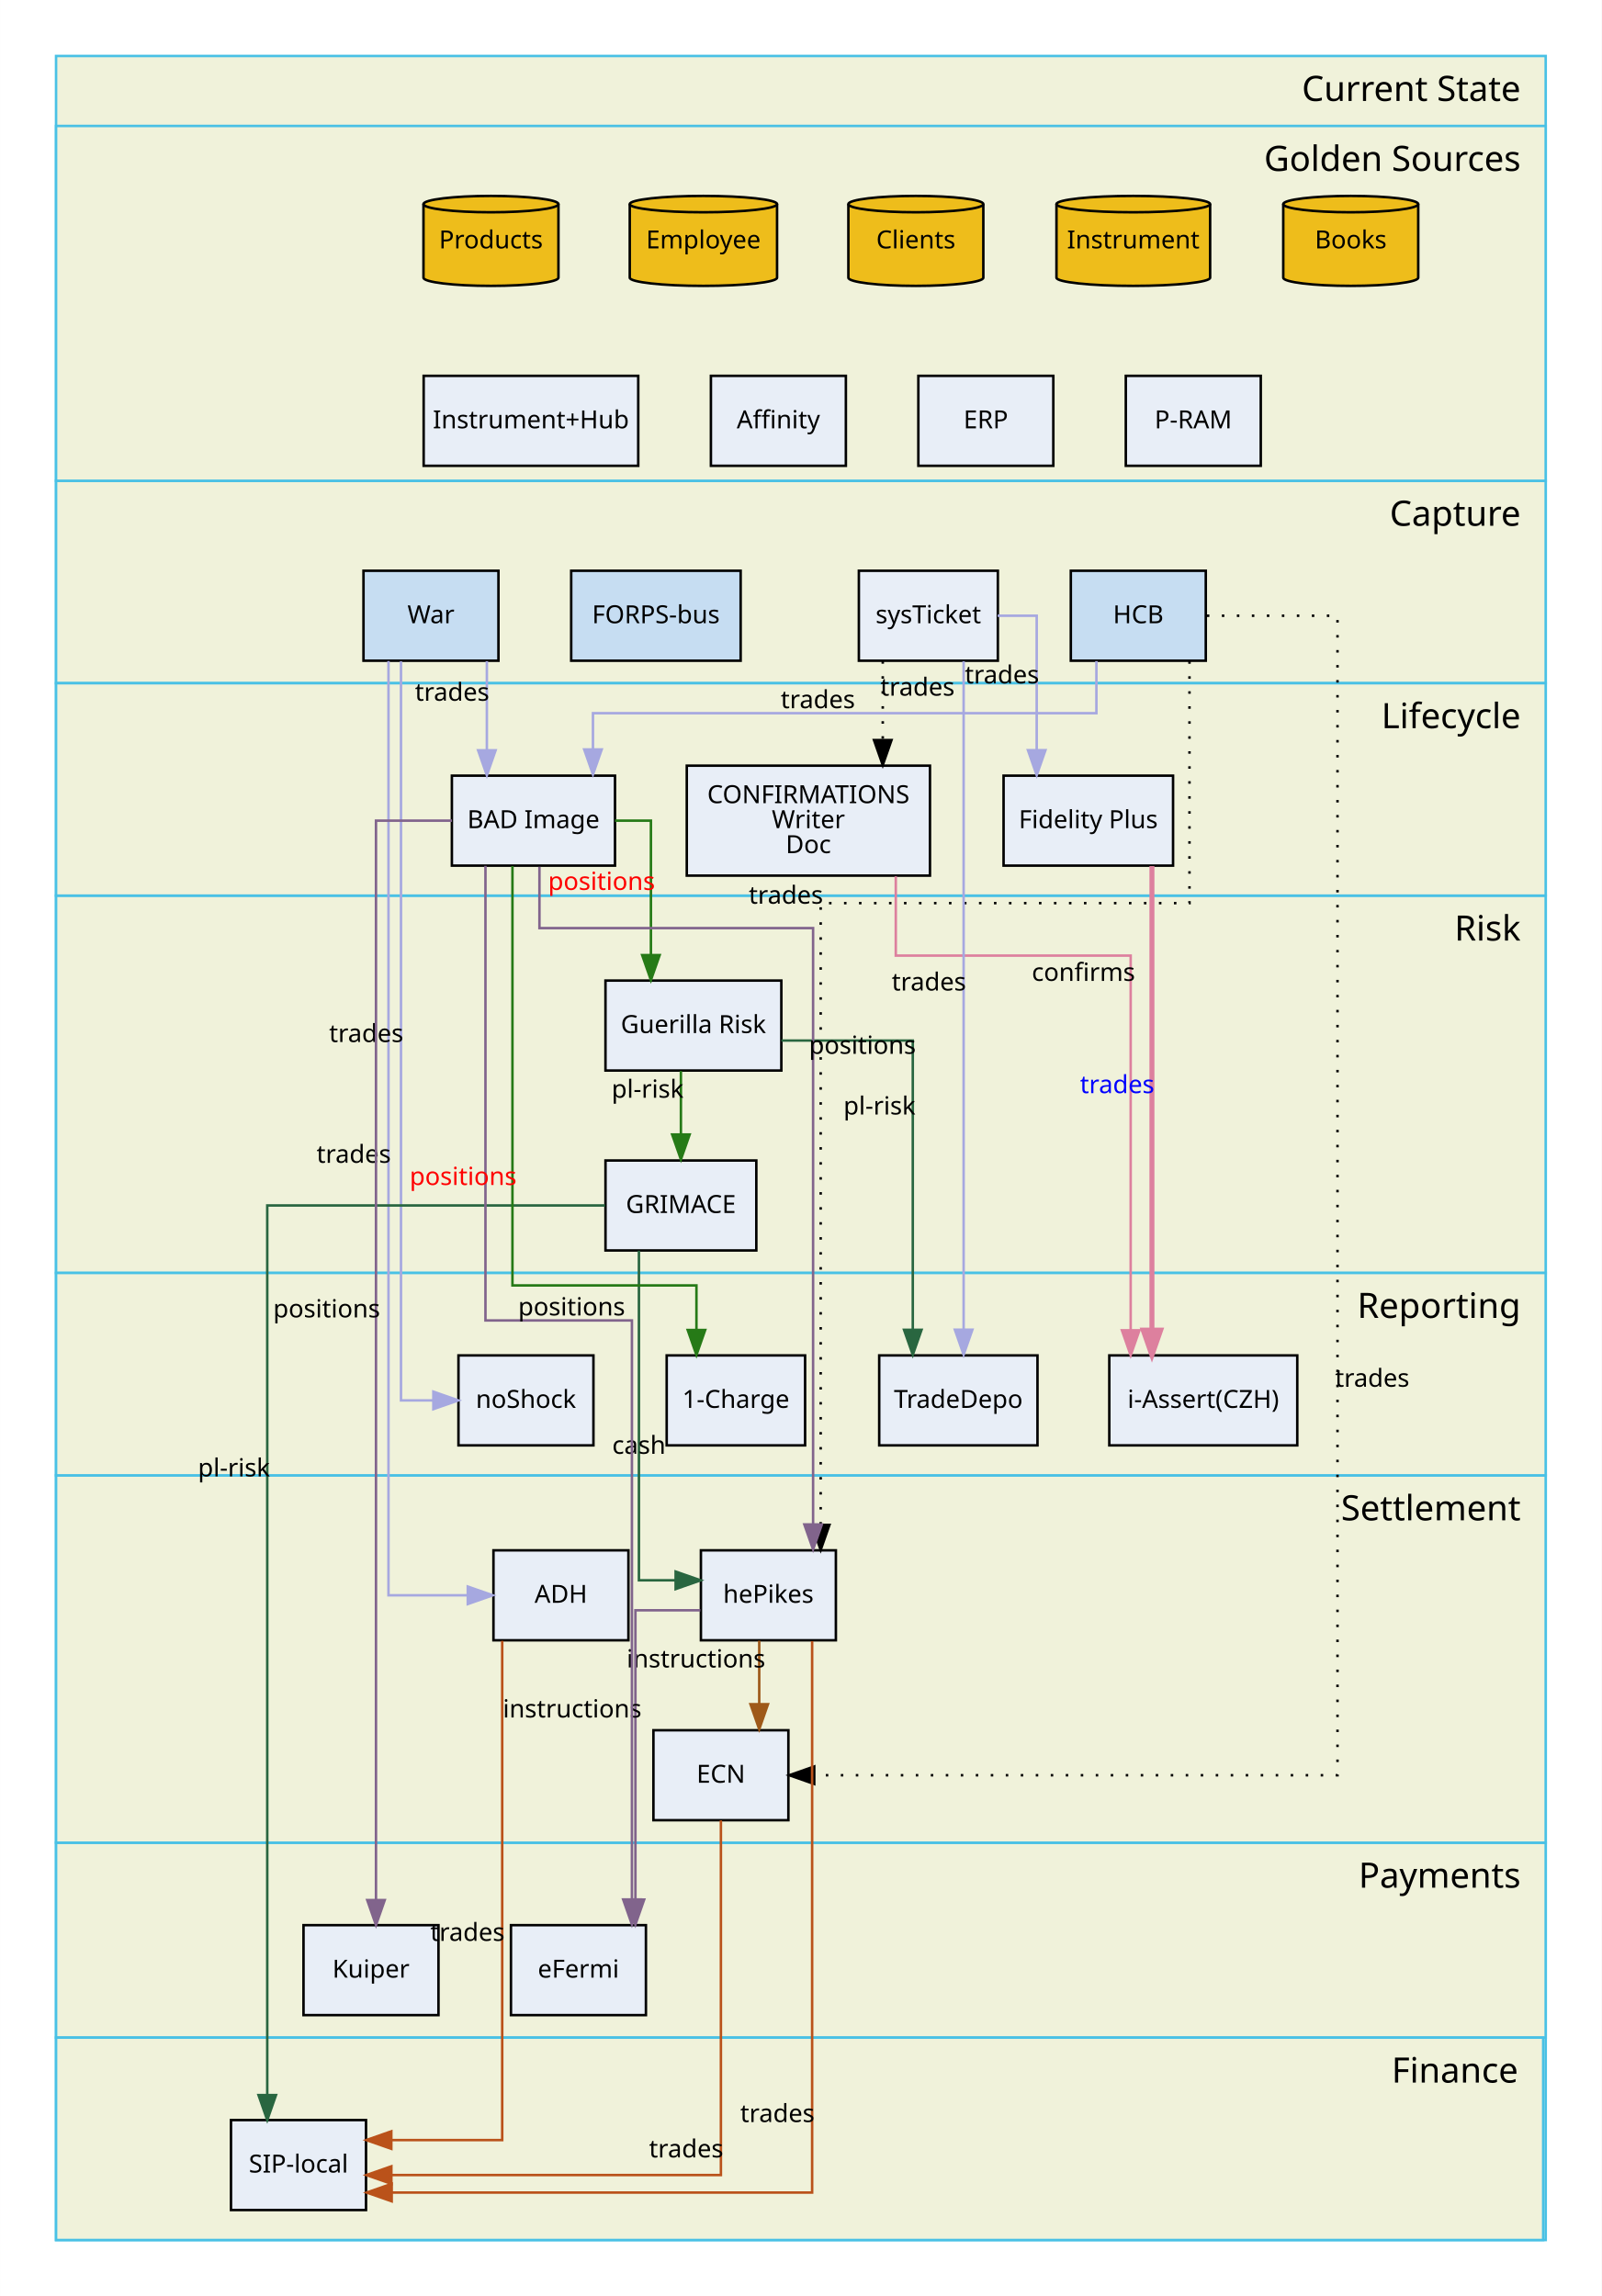
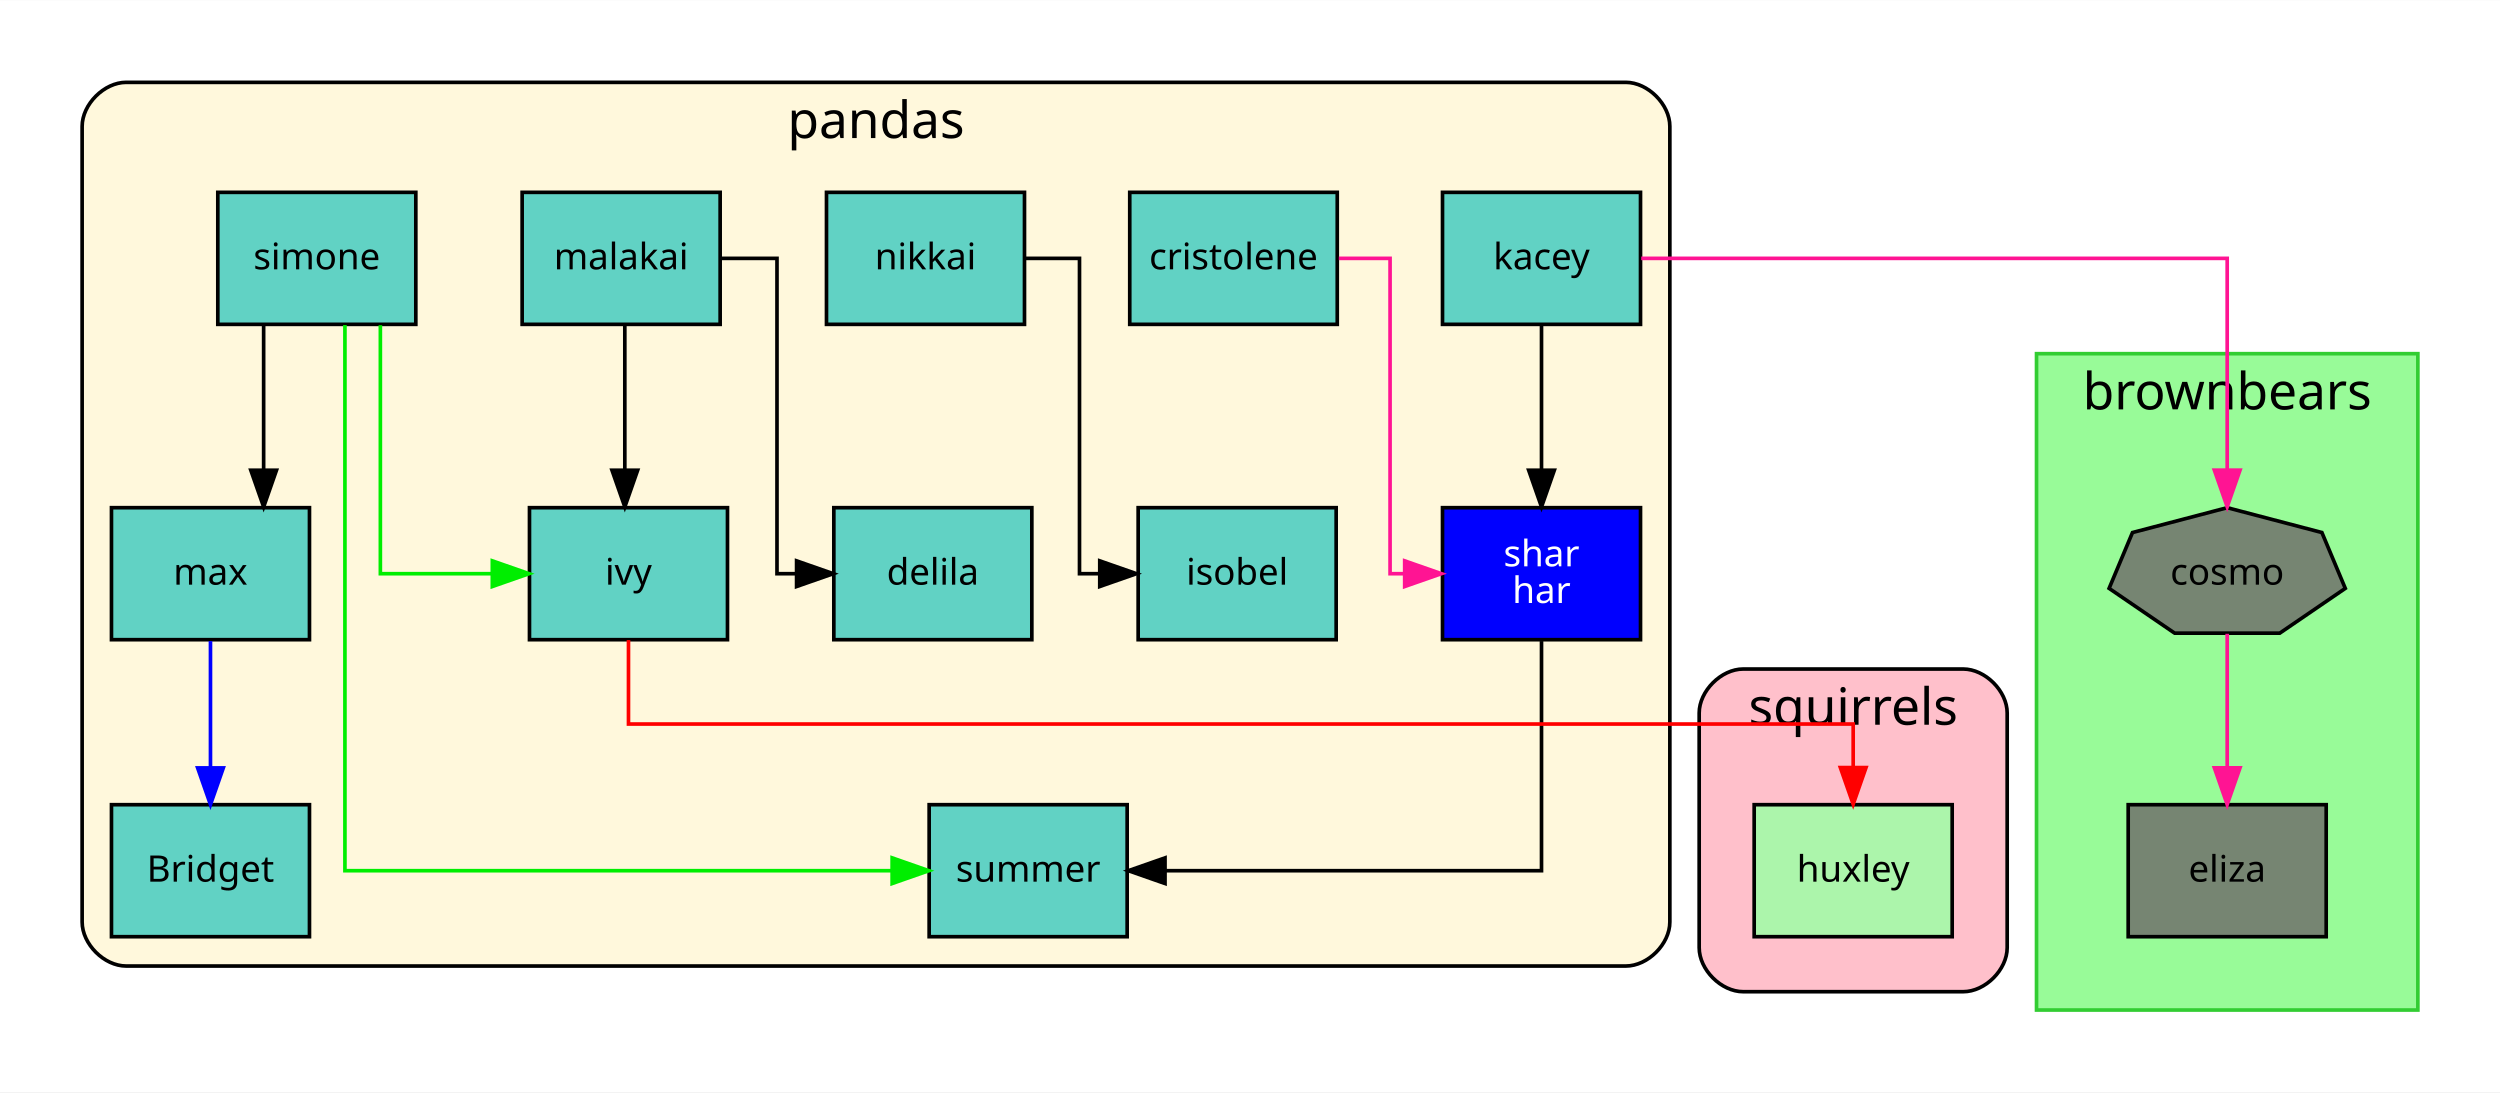
- <svg xmlns="http://www.w3.org/2000/svg" xmlns:xlink="http://www.w3.org/1999/xlink" width="641pt" height="919pt" viewBox="0.00 0.00 640.80 918.80">
-   <g id="graph0" class="graph" transform="scale(1 1) rotate(0) translate(14.4 904.4)">
-     <polygon fill="#ffffff" stroke="transparent" points="-14.4,14.4 -14.4,-904.4 626.4,-904.4 626.4,14.4 -14.4,14.4" />
+ <svg xmlns="http://www.w3.org/2000/svg" xmlns:xlink="http://www.w3.org/1999/xlink" width="682pt" height="298pt" viewBox="0.00 0.00 681.80 297.80">
+   <g id="graph0" class="graph" transform="scale(1 1) rotate(0) translate(14.4 283.4)">
+     <polygon fill="#ffffff" stroke="transparent" points="-14.4,14.4 -14.4,-283.4 667.4,-283.4 667.4,14.4 -14.4,14.4" />
    <g id="clust1" class="cluster">
-       <polygon fill="#f0f2da" stroke="#49c1e5" points="8,-882 8,-8 604,-8 604,-882 8,-882" />
-       <text text-anchor="end" x="594" y="-864" font-family="sans-serif" font-size="14.00" fill="#000000">Current State</text>
+       <polygon fill="#98fb98" stroke="#32cd32" points="541,-8 541,-187 645,-187 645,-8 541,-8" />
+       <text text-anchor="middle" x="593" y="-171.8" font-family="sans-serif" font-size="14.00" fill="#000000">brownbears</text>
    </g>
    <g id="clust2" class="cluster">
-       <polygon fill="#f0f2da" stroke="#49c1e5" points="8,-167 8,-89 604,-89 604,-167 8,-167" />
-       <text text-anchor="end" x="594" y="-149" font-family="sans-serif" font-size="14.00" fill="#000000">Payments</text>
+       <path fill="#ffc0cb" stroke="#000000" d="M461,-13C461,-13 521,-13 521,-13 527,-13 533,-19 533,-25 533,-25 533,-89 533,-89 533,-95 527,-101 521,-101 521,-101 461,-101 461,-101 455,-101 449,-95 449,-89 449,-89 449,-25 449,-25 449,-19 455,-13 461,-13" />
+       <text text-anchor="middle" x="491" y="-85.8" font-family="sans-serif" font-size="14.00" fill="#000000">squirrels</text>
    </g>
    <g id="clust3" class="cluster">
-       <polygon fill="#f0f2da" stroke="#49c1e5" points="8,-546 8,-395 604,-395 604,-546 8,-546" />
-       <text text-anchor="end" x="594" y="-528" font-family="sans-serif" font-size="14.00" fill="#000000">Risk</text>
-     </g>
-     <g id="clust4" class="cluster">
-       <polygon fill="#f0f2da" stroke="#49c1e5" points="8,-712 8,-631 604,-631 604,-712 8,-712" />
-       <text text-anchor="end" x="594" y="-694" font-family="sans-serif" font-size="14.00" fill="#000000">Capture</text>
-     </g>
-     <g id="clust7" class="cluster">
-       <polygon fill="#f0f2da" stroke="#49c1e5" points="8,-854 8,-712 604,-712 604,-854 8,-854" />
-       <text text-anchor="end" x="594" y="-836" font-family="sans-serif" font-size="14.00" fill="#000000">Golden Sources</text>
-     </g>
-     <g id="clust10" class="cluster">
-       <polygon fill="#f0f2da" stroke="#49c1e5" points="8,-631 8,-546 604,-546 604,-631 8,-631" />
-       <text text-anchor="end" x="594" y="-613" font-family="sans-serif" font-size="14.00" fill="#000000">Lifecycle</text>
-     </g>
-     <g id="clust11" class="cluster">
-       <polygon fill="#f0f2da" stroke="#49c1e5" points="8,-314 8,-167 604,-167 604,-314 8,-314" />
-       <text text-anchor="end" x="594" y="-296" font-family="sans-serif" font-size="14.00" fill="#000000">Settlement</text>
-     </g>
-     <g id="clust14" class="cluster">
-       <polygon fill="#f0f2da" stroke="#49c1e5" points="8,-395 8,-314 604,-314 604,-395 8,-395" />
-       <text text-anchor="end" x="594" y="-377" font-family="sans-serif" font-size="14.00" fill="#000000">Reporting</text>
-     </g>
-     <g id="clust15" class="cluster">
-       <polygon fill="#f0f2da" stroke="#49c1e5" points="8,-89 8,-8 603,-8 603,-89 8,-89" />
-       <text text-anchor="end" x="593" y="-71" font-family="sans-serif" font-size="14.00" fill="#000000">Finance</text>
+       <path fill="#fff8dc" stroke="#000000" d="M20,-20C20,-20 429,-20 429,-20 435,-20 441,-26 441,-32 441,-32 441,-249 441,-249 441,-255 435,-261 429,-261 429,-261 20,-261 20,-261 14,-261 8,-255 8,-249 8,-249 8,-32 8,-32 8,-26 14,-20 20,-20" />
+       <text text-anchor="middle" x="224.5" y="-245.8" font-family="sans-serif" font-size="14.00" fill="#000000">pandas</text>
    </g>
    <g id="node1" class="node">
      <g id="a_node1">
-         <a xlink:title="application: War id: PTN-" target="_blank">
-           <polygon fill="#c6ddf2" stroke="#000000" points="185,-676 131,-676 131,-640 185,-640 185,-676" />
-           <text text-anchor="middle" x="158" y="-655" font-family="sans-serif" font-size="10.00" fill="#000000">War</text>
+         <a xlink:title="application:  id: " target="_blank">
+           <polygon fill="#61d2c4" stroke="#000000" points="267,-145 213,-145 213,-109 267,-109 267,-145" />
+           <text text-anchor="middle" x="240" y="-124" font-family="sans-serif" font-size="10.00" fill="#000000">delila</text>
        </a>
      </g>
    </g>
+     <g id="node2" class="node">
+       <g id="a_node2">
+         <a xlink:title="application:  id: " target="_blank">
+           <polygon fill="#acf5ab" stroke="#000000" points="518,-64 464,-64 464,-28 518,-28 518,-64" />
+           <text text-anchor="middle" x="491" y="-43" font-family="sans-serif" font-size="10.00" fill="#000000">huxley</text>
+         </a>
+       </g>
+     </g>
+     <g id="node3" class="node">
+       <g id="a_node3">
+         <a xlink:title="application:  id: " target="_blank">
+           <polygon fill="#0000ff" stroke="#000000" points="433,-145 379,-145 379,-109 433,-109 433,-145" />
+           <text text-anchor="middle" x="406" y="-129" font-family="sans-serif" font-size="10.00" fill="#ffffff">shar</text>
+           <text text-anchor="middle" x="406" y="-119" font-family="sans-serif" font-size="10.00" fill="#ffffff">har</text>
+         </a>
+       </g>
+     </g>
+     <g id="node14" class="node">
+       <g id="a_node14">
+         <a xlink:title="application:  id: " target="_blank">
+           <polygon fill="#61d2c4" stroke="#000000" points="293,-64 239,-64 239,-28 293,-28 293,-64" />
+           <text text-anchor="middle" x="266" y="-43" font-family="sans-serif" font-size="10.00" fill="#000000">summer</text>
+         </a>
+       </g>
+     </g>
+     <g id="edge1" class="edge">
+       <path fill="none" stroke="#000000" d="M406,-108.62C406,-84.722 406,-46 406,-46 406,-46 303.326,-46 303.326,-46" />
+       <polygon fill="#000000" stroke="#000000" points="303.326,-42.5 293.326,-46 303.326,-49.5 303.326,-42.5" />
+     </g>
    <g id="node4" class="node">
      <g id="a_node4">
-         <a xlink:title="application: CONFIRMATIONS Writer Doc id: PTN-" target="_blank">
-           <polygon fill="#e8eef7" stroke="#000000" points="357.649,-598 260.351,-598 260.351,-554 357.649,-554 357.649,-598" />
-           <text text-anchor="middle" x="309" y="-583" font-family="sans-serif" font-size="10.00" fill="#000000">CONFIRMATIONS</text>
-           <text text-anchor="middle" x="309" y="-573" font-family="sans-serif" font-size="10.00" fill="#000000">Writer</text>
-           <text text-anchor="middle" x="309" y="-563" font-family="sans-serif" font-size="10.00" fill="#000000">Doc</text>
+         <a xlink:title="application:  id: " target="_blank">
+           <polygon fill="#61d2c4" stroke="#000000" points="350.298,-231 293.702,-231 293.702,-195 350.298,-195 350.298,-231" />
+           <text text-anchor="middle" x="322" y="-210" font-family="sans-serif" font-size="10.00" fill="#000000">cristolene</text>
+         </a>
+       </g>
+     </g>
+     <g id="edge2" class="edge">
+       <path fill="none" stroke="#ff1493" d="M350.718,-213C358.442,-213 364.7,-213 364.7,-213 364.7,-213 364.7,-127 364.7,-127 364.7,-127 368.682,-127 368.682,-127" />
+       <polygon fill="#ff1493" stroke="#ff1493" points="368.682,-130.5 378.682,-127 368.682,-123.5 368.682,-130.5" />
+     </g>
+     <g id="node5" class="node">
+       <g id="a_node5">
+         <a xlink:title="application:  id: " target="_blank">
+           <polygon fill="#61d2c4" stroke="#000000" points="265,-231 211,-231 211,-195 265,-195 265,-231" />
+           <text text-anchor="middle" x="238" y="-210" font-family="sans-serif" font-size="10.00" fill="#000000">nikkai</text>
        </a>
      </g>
    </g>
    <g id="node12" class="node">
      <g id="a_node12">
-         <a xlink:title="application: Fidelity Plus id: PTN-" target="_blank">
-           <polygon fill="#e8eef7" stroke="#000000" points="454.906,-594 387.094,-594 387.094,-558 454.906,-558 454.906,-594" />
-           <text text-anchor="middle" x="421" y="-573" font-family="sans-serif" font-size="10.00" fill="#000000">Fidelity Plus</text>
-         </a>
-       </g>
-     </g>
-     <g id="node14" class="node">
-       <g id="a_node14">
-         <a xlink:title="application: ADH id: PTN-" target="_blank">
-           <polygon fill="#e8eef7" stroke="#000000" points="237,-284 183,-284 183,-248 237,-248 237,-284" />
-           <text text-anchor="middle" x="210" y="-263" font-family="sans-serif" font-size="10.00" fill="#000000">ADH</text>
+         <a xlink:title="application:  id: " target="_blank">
+           <polygon fill="#61d2c4" stroke="#000000" points="350,-145 296,-145 296,-109 350,-109 350,-145" />
+           <text text-anchor="middle" x="323" y="-124" font-family="sans-serif" font-size="10.00" fill="#000000">isobel</text>
        </a>
      </g>
    </g>
    <g id="edge3" class="edge">
-       <path fill="none" stroke="#a6a8e0" d="M141,-639.879C141,-562.785 141,-266 141,-266 141,-266 172.729,-266 172.729,-266" />
-       <polygon fill="#a6a8e0" stroke="#a6a8e0" points="172.729,-269.5 182.729,-266 172.729,-262.5 172.729,-269.5" />
-       <text text-anchor="middle" x="127.103" y="-439.075" font-family="sans-serif" font-size="10.00" fill="#000000">trades</text>
+       <path fill="none" stroke="#000000" d="M265.31,-213C273.332,-213 280,-213 280,-213 280,-213 280,-127 280,-127 280,-127 285.524,-127 285.524,-127" />
+       <polygon fill="#000000" stroke="#000000" points="285.524,-130.5 295.524,-127 285.524,-123.5 285.524,-130.5" />
    </g>
-     <g id="node20" class="node">
-       <g id="a_node20">
-         <a xlink:title="application: BAD Image id: PTN-" target="_blank">
-           <polygon fill="#e8eef7" stroke="#000000" points="231.633,-594 166.367,-594 166.367,-558 231.633,-558 231.633,-594" />
-           <text text-anchor="middle" x="199" y="-573" font-family="sans-serif" font-size="10.00" fill="#000000">BAD Image</text>
+     <g id="node6" class="node">
+       <g id="a_node6">
+         <a xlink:title="application:  id: " target="_blank">
+           <polygon fill="#768572" stroke="#000000" points="620,-64 566,-64 566,-28 620,-28 620,-64" />
+           <text text-anchor="middle" x="593" y="-43" font-family="sans-serif" font-size="10.00" fill="#000000">eliza</text>
+         </a>
+       </g>
+     </g>
+     <g id="node7" class="node">
+       <g id="a_node7">
+         <a xlink:title="application:  id: " target="_blank">
+           <polygon fill="#61d2c4" stroke="#000000" points="182,-231 128,-231 128,-195 182,-195 182,-231" />
+           <text text-anchor="middle" x="155" y="-210" font-family="sans-serif" font-size="10.00" fill="#000000">malakai</text>
        </a>
      </g>
    </g>
    <g id="edge4" class="edge">
-       <path fill="none" stroke="#a6a8e0" d="M180.358,-639.802C180.358,-639.802 180.358,-604.148 180.358,-604.148" />
-       <polygon fill="#a6a8e0" stroke="#a6a8e0" points="183.858,-604.148 180.358,-594.148 176.858,-604.148 183.858,-604.148" />
-       <text text-anchor="middle" x="166.462" y="-623.975" font-family="sans-serif" font-size="10.00" fill="#000000">trades</text>
+       <path fill="none" stroke="#000000" d="M182.156,-213C190.486,-213 197.5,-213 197.5,-213 197.5,-213 197.5,-127 197.5,-127 197.5,-127 202.844,-127 202.844,-127" />
+       <polygon fill="#000000" stroke="#000000" points="202.844,-130.5 212.844,-127 202.843,-123.5 202.844,-130.5" />
    </g>
-     <g id="node22" class="node">
-       <g id="a_node22">
-         <a xlink:title="application: noShock id: PTN-" target="_blank">
-           <polygon fill="#e8eef7" stroke="#000000" points="223,-362 169,-362 169,-326 223,-326 223,-362" />
-           <text text-anchor="middle" x="196" y="-341" font-family="sans-serif" font-size="10.00" fill="#000000">noShock</text>
+     <g id="node15" class="node">
+       <g id="a_node15">
+         <a xlink:title="application:  id: " target="_blank">
+           <polygon fill="#61d2c4" stroke="#000000" points="184,-145 130,-145 130,-109 184,-109 184,-145" />
+           <text text-anchor="middle" x="157" y="-124" font-family="sans-serif" font-size="10.00" fill="#000000">ivy</text>
        </a>
      </g>
    </g>
    <g id="edge5" class="edge">
-       <path fill="none" stroke="#a6a8e0" d="M146,-639.761C146,-572.745 146,-344 146,-344 146,-344 158.951,-344 158.951,-344" />
-       <polygon fill="#a6a8e0" stroke="#a6a8e0" points="158.951,-347.5 168.951,-344 158.951,-340.5 158.951,-347.5" />
-       <text text-anchor="middle" x="132.103" y="-487.405" font-family="sans-serif" font-size="10.00" fill="#000000">trades</text>
-     </g>
-     <g id="node2" class="node">
-       <g id="a_node2">
-         <a xlink:title="application: GRIMACE id: PTN-" target="_blank">
-           <polygon fill="#e8eef7" stroke="#000000" points="288.171,-440 227.829,-440 227.829,-404 288.171,-404 288.171,-440" />
-           <text text-anchor="middle" x="258" y="-419" font-family="sans-serif" font-size="10.00" fill="#000000">GRIMACE</text>
-         </a>
-       </g>
-     </g>
-     <g id="node10" class="node">
-       <g id="a_node10">
-         <a xlink:title="application: 1-Charge id: PTN-" target="_blank">
-           <polygon fill="#e8eef7" stroke="#000000" points="307.69,-362 252.31,-362 252.31,-326 307.69,-326 307.69,-362" />
-           <text text-anchor="middle" x="280" y="-341" font-family="sans-serif" font-size="10.00" fill="#000000">1-Charge</text>
-         </a>
-       </g>
-     </g>
-     <g id="node13" class="node">
-       <g id="a_node13">
-         <a xlink:title="application: hePikes id: PTN-" target="_blank">
-           <polygon fill="#e8eef7" stroke="#000000" points="320,-284 266,-284 266,-248 320,-248 320,-284" />
-           <text text-anchor="middle" x="293" y="-263" font-family="sans-serif" font-size="10.00" fill="#000000">hePikes</text>
-         </a>
-       </g>
-     </g>
-     <g id="edge7" class="edge">
-       <path fill="none" stroke="#296640" d="M241.2,-403.906C241.2,-364.011 241.2,-272 241.2,-272 241.2,-272 255.886,-272 255.886,-272" />
-       <polygon fill="#296640" stroke="#296640" points="255.886,-275.5 265.886,-272 255.886,-268.5 255.886,-275.5" />
-       <text text-anchor="middle" x="241.2" y="-322.61" font-family="sans-serif" font-size="10.00" fill="#000000">cash</text>
-     </g>
-     <g id="node15" class="node">
-       <g id="a_node15">
-         <a xlink:title="application: SIP-local id: PTN-" target="_blank">
-           <polygon fill="#e8eef7" stroke="#000000" points="132.015,-56 77.985,-56 77.985,-20 132.015,-20 132.015,-56" />
-           <text text-anchor="middle" x="105" y="-35" font-family="sans-serif" font-size="10.00" fill="#000000">SIP-local</text>
-         </a>
-       </g>
-     </g>
-     <g id="edge8" class="edge">
-       <path fill="none" stroke="#296640" d="M227.644,-422C179.865,-422 92.496,-422 92.496,-422 92.496,-422 92.496,-66.006 92.496,-66.006" />
-       <polygon fill="#296640" stroke="#296640" points="95.996,-66.006 92.496,-56.006 88.996,-66.006 95.996,-66.006" />
-       <text text-anchor="middle" x="79.164" y="-313.577" font-family="sans-serif" font-size="10.00" fill="#000000">pl-risk</text>
-     </g>
-     <g id="node3" class="node">
-       <g id="a_node3">
-         <a xlink:title="application: Guerilla Risk id: PTN-" target="_blank">
-           <polygon fill="#e8eef7" stroke="#000000" points="298.18,-512 227.82,-512 227.82,-476 298.18,-476 298.18,-512" />
-           <text text-anchor="middle" x="263" y="-491" font-family="sans-serif" font-size="10.00" fill="#000000">Guerilla Risk</text>
-         </a>
-       </g>
-     </g>
-     <g id="edge10" class="edge">
-       <path fill="none" stroke="#267a17" d="M258,-475.831C258,-475.831 258,-450.413 258,-450.413" />
-       <polygon fill="#267a17" stroke="#267a17" points="261.5,-450.413 258,-440.413 254.5,-450.413 261.5,-450.413" />
-       <text text-anchor="middle" x="244.667" y="-465.122" font-family="sans-serif" font-size="10.00" fill="#000000">pl-risk</text>
-     </g>
-     <g id="node11" class="node">
-       <g id="a_node11">
-         <a xlink:title="application: TradeDepo id: PTN-" target="_blank">
-           <polygon fill="#e8eef7" stroke="#000000" points="400.664,-362 337.336,-362 337.336,-326 400.664,-326 400.664,-362" />
-           <text text-anchor="middle" x="369" y="-341" font-family="sans-serif" font-size="10.00" fill="#000000">TradeDepo</text>
-         </a>
-       </g>
-     </g>
-     <g id="edge12" class="edge">
-       <path fill="none" stroke="#296640" d="M298.195,-488C322.614,-488 350.773,-488 350.773,-488 350.773,-488 350.773,-372.238 350.773,-372.238" />
-       <polygon fill="#296640" stroke="#296640" points="354.273,-372.238 350.773,-362.238 347.273,-372.238 354.273,-372.238" />
-       <text text-anchor="middle" x="337.44" y="-458.408" font-family="sans-serif" font-size="10.00" fill="#000000">pl-risk</text>
-     </g>
-     <g id="node24" class="node">
-       <g id="a_node24">
-         <a xlink:title="application: i-Assert(CZH) id: PTN-" target="_blank">
-           <polygon fill="#e8eef7" stroke="#000000" points="504.604,-362 429.396,-362 429.396,-326 504.604,-326 504.604,-362" />
-           <text text-anchor="middle" x="467" y="-341" font-family="sans-serif" font-size="10.00" fill="#000000">i-Assert(CZH)</text>
-         </a>
-       </g>
-     </g>
-     <g id="edge16" class="edge">
-       <path fill="none" stroke="#dd809e" d="M343.971,-553.724C343.971,-538.85 343.971,-522 343.971,-522 343.971,-522 437.95,-522 437.95,-522 437.95,-522 437.95,-372.047 437.95,-372.047" />
-       <polygon fill="#dd809e" stroke="#dd809e" points="441.45,-372.047 437.95,-362.047 434.45,-372.047 441.45,-372.047" />
-       <text text-anchor="middle" x="419.058" y="-511.875" font-family="sans-serif" font-size="10.00" fill="#000000">confirms</text>
-     </g>
-     <g id="node5" class="node">
-       <g id="a_node5">
-         <a xlink:title="application: ECN id: PTN-" target="_blank">
-           <polygon fill="#e8eef7" stroke="#000000" points="301,-212 247,-212 247,-176 301,-176 301,-212" />
-           <text text-anchor="middle" x="274" y="-191" font-family="sans-serif" font-size="10.00" fill="#000000">ECN</text>
-         </a>
-       </g>
+       <path fill="none" stroke="#000000" d="M156,-194.762C156,-194.762 156,-155.212 156,-155.212" />
+       <polygon fill="#000000" stroke="#000000" points="159.5,-155.212 156,-145.212 152.5,-155.212 159.5,-155.212" />
    </g>
    <g id="node8" class="node">
      <g id="a_node8">
-         <a xlink:title="application: eFermi id: PTN-" target="_blank">
-           <polygon fill="#e8eef7" stroke="#000000" points="244,-134 190,-134 190,-98 244,-98 244,-134" />
-           <text text-anchor="middle" x="217" y="-113" font-family="sans-serif" font-size="10.00" fill="#000000">eFermi</text>
-         </a>
-       </g>
-     </g>
-     <g id="edge18" class="edge">
-       <path fill="none" stroke="#ba521a" d="M274,-175.957C274,-134.113 274,-34 274,-34 274,-34 142.153,-34 142.153,-34" />
-       <polygon fill="#ba521a" stroke="#ba521a" points="142.153,-30.5 132.153,-34 142.153,-37.5 142.153,-30.5" />
-       <text text-anchor="middle" x="260.103" y="-41.055" font-family="sans-serif" font-size="10.00" fill="#000000">trades</text>
-     </g>
-     <g id="node19" class="node">
-       <g id="a_node19">
-         <a xlink:title="application: Kuiper id: PTN-" target="_blank">
-           <polygon fill="#e8eef7" stroke="#000000" points="161,-134 107,-134 107,-98 161,-98 161,-134" />
-           <text text-anchor="middle" x="134" y="-113" font-family="sans-serif" font-size="10.00" fill="#000000">Kuiper</text>
-         </a>
-       </g>
-     </g>
-     <g id="node6" class="node">
-       <g id="a_node6">
-         <a xlink:title="application: HCB id: PTN-" target="_blank">
-           <polygon fill="#c6ddf2" stroke="#000000" points="468,-676 414,-676 414,-640 468,-640 468,-676" />
-           <text text-anchor="middle" x="441" y="-655" font-family="sans-serif" font-size="10.00" fill="#000000">HCB</text>
-         </a>
-       </g>
-     </g>
-     <g id="edge21" class="edge">
-       <path fill="none" stroke="#000000" stroke-dasharray="1,5" d="M468.429,-658C491.483,-658 520.701,-658 520.701,-658 520.701,-658 520.701,-194 520.701,-194 520.701,-194 311.344,-194 311.344,-194" />
-       <polygon fill="#000000" stroke="#000000" points="311.344,-190.5 301.344,-194 311.344,-197.5 311.344,-190.5" />
-       <text text-anchor="middle" x="534.598" y="-349.458" font-family="sans-serif" font-size="10.00" fill="#000000">trades</text>
-     </g>
-     <g id="edge23" class="edge">
-       <path fill="none" stroke="#000000" stroke-dasharray="1,5" d="M461.477,-639.778C461.477,-607.351 461.477,-543 461.477,-543 461.477,-543 313.922,-543 313.922,-543 313.922,-543 313.922,-294.175 313.922,-294.175" />
-       <polygon fill="#000000" stroke="#000000" points="317.423,-294.175 313.922,-284.175 310.423,-294.175 317.423,-294.175" />
-       <text text-anchor="middle" x="300.026" y="-542.753" font-family="sans-serif" font-size="10.00" fill="#000000">trades</text>
-     </g>
-     <g id="edge24" class="edge">
-       <path fill="none" stroke="#a6a8e0" d="M424.238,-639.87C424.238,-629.686 424.238,-619 424.238,-619 424.238,-619 222.808,-619 222.808,-619 222.808,-619 222.808,-604.485 222.808,-604.485" />
-       <polygon fill="#a6a8e0" stroke="#a6a8e0" points="226.308,-604.485 222.808,-594.485 219.308,-604.486 226.308,-604.485" />
-       <text text-anchor="middle" x="312.804" y="-621" font-family="sans-serif" font-size="10.00" fill="#000000">trades</text>
-     </g>
-     <g id="node7" class="node">
-       <g id="a_node7">
-         <a xlink:href="https://en.wikipedia.org/wiki/Reference_data" xlink:title="application: Books id: PTN-1234" target="_blank">
-           <path fill="#eebd1b" stroke="#000000" d="M553,-822.727C553,-824.533 540.898,-826 526,-826 511.102,-826 499,-824.533 499,-822.727 499,-822.727 499,-793.273 499,-793.273 499,-791.467 511.102,-790 526,-790 540.898,-790 553,-791.467 553,-793.273 553,-793.273 553,-822.727 553,-822.727" />
-           <path fill="none" stroke="#000000" d="M553,-822.727C553,-820.921 540.898,-819.455 526,-819.455 511.102,-819.455 499,-820.921 499,-822.727" />
-           <text text-anchor="middle" x="526" y="-805" font-family="sans-serif" font-size="10.00" fill="#000000">Books</text>
+         <a xlink:title="application:  id: " target="_blank">
+           <polygon fill="#61d2c4" stroke="#000000" points="70,-145 16,-145 16,-109 70,-109 70,-145" />
+           <text text-anchor="middle" x="43" y="-124" font-family="sans-serif" font-size="10.00" fill="#000000">max</text>
        </a>
      </g>
    </g>
    <g id="node9" class="node">
      <g id="a_node9">
-         <a xlink:href="https://en.wikipedia.org/wiki/Reference_data" xlink:title="application: Instrument+Hub id: PTN-" target="_blank">
-           <polygon fill="#e8eef7" stroke="#000000" points="240.927,-754 155.073,-754 155.073,-718 240.927,-718 240.927,-754" />
-           <text text-anchor="middle" x="198" y="-733" font-family="sans-serif" font-size="10.00" fill="#000000">Instrument+Hub</text>
+         <a xlink:title="application:  id: " target="_blank">
+           <polygon fill="#61d2c4" stroke="#000000" points="70,-64 16,-64 16,-28 70,-28 70,-64" />
+           <text text-anchor="middle" x="43" y="-43" font-family="sans-serif" font-size="10.00" fill="#000000">Bridget</text>
        </a>
      </g>
    </g>
-     <g id="edge35" class="edge">
-       <g id="a_edge35">
-         <a xlink:href="http://www.google.com" xlink:title="Fidelity-&gt;i-Assert(CZH)" target="_blank">
-           <path fill="none" stroke="#dd809e" stroke-width="2" d="M446.452,-557.795C446.452,-557.795 446.452,-372.12 446.452,-372.12" />
-           <polygon fill="#dd809e" stroke="#dd809e" stroke-width="2" points="449.952,-372.12 446.452,-362.12 442.952,-372.12 449.952,-372.12" />
-         </a>
-       </g>
-       <g id="a_edge35-label">
-         <a xlink:href="http://www.google.com" xlink:title="Fidelity-&gt;i-Assert(CZH)" target="_blank">
-           <text text-anchor="middle" x="432.555" y="-466.958" font-family="sans-serif" font-size="10.00" fill="#0000ff">trades</text>
+     <g id="edge6" class="edge">
+       <path fill="none" stroke="#0000ff" d="M43,-108.62C43,-108.62 43,-74.028 43,-74.028" />
+       <polygon fill="#0000ff" stroke="#0000ff" points="46.5,-74.028 43,-64.028 39.5,-74.028 46.5,-74.028" />
+     </g>
+     <g id="node10" class="node">
+       <g id="a_node10">
+         <a xlink:title="application:  id: " target="_blank">
+           <polygon fill="#61d2c4" stroke="#000000" points="99,-231 45,-231 45,-195 99,-195 99,-231" />
+           <text text-anchor="middle" x="72" y="-210" font-family="sans-serif" font-size="10.00" fill="#000000">simone</text>
        </a>
      </g>
    </g>
-     <g id="edge36" class="edge">
-       <path fill="none" stroke="#9e5919" d="M289.333,-247.831C289.333,-247.831 289.333,-222.413 289.333,-222.413" />
-       <polygon fill="#9e5919" stroke="#9e5919" points="292.833,-222.413 289.333,-212.413 285.833,-222.413 292.833,-222.413" />
-       <text text-anchor="middle" x="264.045" y="-237.122" font-family="sans-serif" font-size="10.00" fill="#000000">instructions</text>
+     <g id="edge7" class="edge">
+       <path fill="none" stroke="#000000" d="M57.5,-194.762C57.5,-194.762 57.5,-155.212 57.5,-155.212" />
+       <polygon fill="#000000" stroke="#000000" points="61,-155.212 57.5,-145.212 54,-155.212 61,-155.212" />
    </g>
-     <g id="edge37" class="edge">
-       <path fill="none" stroke="#81648c" d="M265.777,-260C252.688,-260 239.8,-260 239.8,-260 239.8,-260 239.8,-144.238 239.8,-144.238" />
-       <polygon fill="#81648c" stroke="#81648c" points="243.3,-144.238 239.8,-134.238 236.3,-144.238 243.3,-144.238" />
-       <text text-anchor="middle" x="214.512" y="-217.107" font-family="sans-serif" font-size="10.00" fill="#000000">instructions</text>
+     <g id="edge8" class="edge">
+       <path fill="none" stroke="#00ee00" d="M79.667,-194.81C79.667,-151.527 79.667,-46 79.667,-46 79.667,-46 228.905,-46 228.905,-46" />
+       <polygon fill="#00ee00" stroke="#00ee00" points="228.906,-49.5 238.905,-46 228.905,-42.5 228.906,-49.5" />
    </g>
-     <g id="edge38" class="edge">
-       <path fill="none" stroke="#ba521a" d="M310.5,-247.643C310.5,-191.678 310.5,-27 310.5,-27 310.5,-27 142.289,-27 142.289,-27" />
-       <polygon fill="#ba521a" stroke="#ba521a" points="142.289,-23.5 132.289,-27 142.289,-30.5 142.289,-23.5" />
-       <text text-anchor="middle" x="296.603" y="-55.216" font-family="sans-serif" font-size="10.00" fill="#000000">trades</text>
+     <g id="edge9" class="edge">
+       <path fill="none" stroke="#00ee00" d="M89.333,-194.762C89.333,-169.517 89.333,-127 89.333,-127 89.333,-127 119.867,-127 119.867,-127" />
+       <polygon fill="#00ee00" stroke="#00ee00" points="119.867,-130.5 129.867,-127 119.867,-123.5 119.867,-130.5" />
    </g>
-     <g id="edge40" class="edge">
-       <path fill="none" stroke="#ba521a" d="M186.5,-247.788C186.5,-195.394 186.5,-48 186.5,-48 186.5,-48 142.138,-48 142.138,-48" />
-       <polygon fill="#ba521a" stroke="#ba521a" points="142.138,-44.5 132.138,-48 142.138,-51.5 142.138,-44.5" />
-       <text text-anchor="middle" x="172.603" y="-127.713" font-family="sans-serif" font-size="10.00" fill="#000000">trades</text>
-     </g>
-     <g id="node16" class="node">
-       <g id="a_node16">
-         <a xlink:href="https://en.wikipedia.org/wiki/Reference_data" xlink:title="application: Affinity id: PTN-" target="_blank">
-           <polygon fill="#e8eef7" stroke="#000000" points="324,-754 270,-754 270,-718 324,-718 324,-754" />
-           <text text-anchor="middle" x="297" y="-733" font-family="sans-serif" font-size="10.00" fill="#000000">Affinity</text>
+     <g id="node11" class="node">
+       <g id="a_node11">
+         <a xlink:title="application:  id: " target="_blank">
+           <polygon fill="#768572" stroke="#000000" points="625.207,-122.995 618.828,-138.223 593,-145 567.172,-138.223 560.793,-122.995 578.667,-110.783 607.333,-110.783 625.207,-122.995" />
+           <text text-anchor="middle" x="593" y="-124" font-family="sans-serif" font-size="10.00" fill="#000000">cosmo</text>
        </a>
      </g>
    </g>
-     <g id="node17" class="node">
-       <g id="a_node17">
-         <a xlink:href="https://en.wikipedia.org/wiki/Reference_data" xlink:title="application: P-RAM id: PTN-" target="_blank">
-           <polygon fill="#e8eef7" stroke="#000000" points="490,-754 436,-754 436,-718 490,-718 490,-754" />
-           <text text-anchor="middle" x="463" y="-733" font-family="sans-serif" font-size="10.00" fill="#000000">P-RAM</text>
+     <g id="edge10" class="edge">
+       <path fill="none" stroke="#ff1493" d="M593,-110.608C593,-110.608 593,-74.058 593,-74.058" />
+       <polygon fill="#ff1493" stroke="#ff1493" points="596.5,-74.058 593,-64.058 589.5,-74.058 596.5,-74.058" />
+     </g>
+     <g id="node13" class="node">
+       <g id="a_node13">
+         <a xlink:title="application:  id: " target="_blank">
+           <polygon fill="#61d2c4" stroke="#000000" points="433,-231 379,-231 379,-195 433,-195 433,-231" />
+           <text text-anchor="middle" x="406" y="-210" font-family="sans-serif" font-size="10.00" fill="#000000">kacey</text>
        </a>
      </g>
    </g>
-     <g id="node18" class="node">
-       <g id="a_node18">
-         <a xlink:href="https://en.wikipedia.org/wiki/Reference_data" xlink:title="application: Instrument id: PTN-2345" target="_blank">
-           <path fill="#eebd1b" stroke="#000000" d="M469.742,-822.727C469.742,-824.533 455.963,-826 439,-826 422.037,-826 408.258,-824.533 408.258,-822.727 408.258,-822.727 408.258,-793.273 408.258,-793.273 408.258,-791.467 422.037,-790 439,-790 455.963,-790 469.742,-791.467 469.742,-793.273 469.742,-793.273 469.742,-822.727 469.742,-822.727" />
-           <path fill="none" stroke="#000000" d="M469.742,-822.727C469.742,-820.921 455.963,-819.455 439,-819.455 422.037,-819.455 408.258,-820.921 408.258,-822.727" />
-           <text text-anchor="middle" x="439" y="-805" font-family="sans-serif" font-size="10.00" fill="#000000">Instrument</text>
-         </a>
-       </g>
+     <g id="edge11" class="edge">
+       <path fill="none" stroke="#000000" d="M406,-194.762C406,-194.762 406,-155.212 406,-155.212" />
+       <polygon fill="#000000" stroke="#000000" points="409.5,-155.212 406,-145.212 402.5,-155.212 409.5,-155.212" />
    </g>
-     <g id="edge45" class="edge">
-       <path fill="none" stroke="#267a17" d="M231.64,-576C239.66,-576 245.996,-576 245.996,-576 245.996,-576 245.996,-522.198 245.996,-522.198" />
-       <polygon fill="#267a17" stroke="#267a17" points="249.496,-522.198 245.996,-512.198 242.496,-522.198 249.496,-522.198" />
-       <g id="a_edge45-label">
-         <a xlink:title="BAD Image-&gt;Guerilla Risk">
-           <text text-anchor="middle" x="226.262" y="-548.277" font-family="sans-serif" font-size="10.00" fill="#ff0000">positions</text>
-         </a>
-       </g>
+     <g id="edge12" class="edge">
+       <path fill="none" stroke="#ff1493" d="M433.191,-213C485.055,-213 593,-213 593,-213 593,-213 593,-155.238 593,-155.238" />
+       <polygon fill="#ff1493" stroke="#ff1493" points="596.5,-155.238 593,-145.238 589.5,-155.238 596.5,-155.238" />
    </g>
-     <g id="edge46" class="edge">
-       <path fill="none" stroke="#81648c" d="M179.8,-557.899C179.8,-508.667 179.8,-376 179.8,-376 179.8,-376 238.4,-376 238.4,-376 238.4,-376 238.4,-144.283 238.4,-144.283" />
-       <polygon fill="#81648c" stroke="#81648c" points="241.9,-144.283 238.4,-134.283 234.9,-144.283 241.9,-144.283" />
-       <text text-anchor="middle" x="214.275" y="-378" font-family="sans-serif" font-size="10.00" fill="#000000">positions</text>
-     </g>
-     <g id="edge47" class="edge">
-       <path fill="none" stroke="#267a17" d="M190.6,-557.827C190.6,-511.024 190.6,-390 190.6,-390 190.6,-390 264.215,-390 264.215,-390 264.215,-390 264.215,-372.18 264.215,-372.18" />
-       <polygon fill="#267a17" stroke="#267a17" points="267.715,-372.18 264.215,-362.18 260.715,-372.18 267.715,-372.18" />
-       <g id="a_edge47-label">
-         <a xlink:title="BAD Image-&gt;1-Charge">
-           <text text-anchor="middle" x="170.866" y="-430.196" font-family="sans-serif" font-size="10.00" fill="#ff0000">positions</text>
-         </a>
-       </g>
-     </g>
-     <g id="edge48" class="edge">
-       <path fill="none" stroke="#81648c" d="M201.4,-557.515C201.4,-545.86 201.4,-533 201.4,-533 201.4,-533 310.884,-533 310.884,-533 310.884,-533 310.884,-294.352 310.884,-294.352" />
-       <polygon fill="#81648c" stroke="#81648c" points="314.384,-294.352 310.884,-284.352 307.384,-294.352 314.384,-294.352" />
-       <text text-anchor="middle" x="330.617" y="-482.675" font-family="sans-serif" font-size="10.00" fill="#000000">positions</text>
-     </g>
-     <g id="edge49" class="edge">
-       <path fill="none" stroke="#81648c" d="M166.393,-576C151.02,-576 136,-576 136,-576 136,-576 136,-144.032 136,-144.032" />
-       <polygon fill="#81648c" stroke="#81648c" points="139.5,-144.032 136,-134.032 132.5,-144.033 139.5,-144.032" />
-       <text text-anchor="middle" x="116.266" y="-377.213" font-family="sans-serif" font-size="10.00" fill="#000000">positions</text>
-     </g>
-     <g id="node21" class="node">
-       <g id="a_node21">
-         <a xlink:href="https://en.wikipedia.org/wiki/Reference_data" xlink:title="application: Clients id: PTN-675664" target="_blank">
-           <path fill="#eebd1b" stroke="#000000" d="M379,-822.727C379,-824.533 366.898,-826 352,-826 337.102,-826 325,-824.533 325,-822.727 325,-822.727 325,-793.273 325,-793.273 325,-791.467 337.102,-790 352,-790 366.898,-790 379,-791.467 379,-793.273 379,-793.273 379,-822.727 379,-822.727" />
-           <path fill="none" stroke="#000000" d="M379,-822.727C379,-820.921 366.898,-819.455 352,-819.455 337.102,-819.455 325,-820.921 325,-822.727" />
-           <text text-anchor="middle" x="352" y="-805" font-family="sans-serif" font-size="10.00" fill="#000000">Clients</text>
-         </a>
-       </g>
-     </g>
-     <g id="node23" class="node">
-       <g id="a_node23">
-         <a xlink:href="https://en.wikipedia.org/wiki/Reference_data" xlink:title="application: ERP id: PTN-" target="_blank">
-           <polygon fill="#e8eef7" stroke="#000000" points="407,-754 353,-754 353,-718 407,-718 407,-754" />
-           <text text-anchor="middle" x="380" y="-733" font-family="sans-serif" font-size="10.00" fill="#000000">ERP</text>
-         </a>
-       </g>
-     </g>
-     <g id="node25" class="node">
-       <g id="a_node25">
-         <a xlink:title="application: FORPS-bus id: PTN-" target="_blank">
-           <polygon fill="#c6ddf2" stroke="#000000" points="281.901,-676 214.099,-676 214.099,-640 281.901,-640 281.901,-676" />
-           <text text-anchor="middle" x="248" y="-655" font-family="sans-serif" font-size="10.00" fill="#000000">FORPS-bus</text>
-         </a>
-       </g>
-     </g>
-     <g id="node26" class="node">
-       <g id="a_node26">
-         <a xlink:href="https://en.wikipedia.org/wiki/Reference_data" xlink:title="application: Employee id: PTN-23" target="_blank">
-           <path fill="#eebd1b" stroke="#000000" d="M296.47,-822.727C296.47,-824.533 283.261,-826 267,-826 250.739,-826 237.53,-824.533 237.53,-822.727 237.53,-822.727 237.53,-793.273 237.53,-793.273 237.53,-791.467 250.739,-790 267,-790 283.261,-790 296.47,-791.467 296.47,-793.273 296.47,-793.273 296.47,-822.727 296.47,-822.727" />
-           <path fill="none" stroke="#000000" d="M296.47,-822.727C296.47,-820.921 283.261,-819.455 267,-819.455 250.739,-819.455 237.53,-820.921 237.53,-822.727" />
-           <text text-anchor="middle" x="267" y="-805" font-family="sans-serif" font-size="10.00" fill="#000000">Employee</text>
-         </a>
-       </g>
-     </g>
-     <g id="node27" class="node">
-       <g id="a_node27">
-         <a xlink:href="https://en.wikipedia.org/wiki/Reference_data" xlink:title="application: Products id: PTN-6538" target="_blank">
-           <path fill="#eebd1b" stroke="#000000" d="M209,-822.727C209,-824.533 196.898,-826 182,-826 167.102,-826 155,-824.533 155,-822.727 155,-822.727 155,-793.273 155,-793.273 155,-791.467 167.102,-790 182,-790 196.898,-790 209,-791.467 209,-793.273 209,-793.273 209,-822.727 209,-822.727" />
-           <path fill="none" stroke="#000000" d="M209,-822.727C209,-820.921 196.898,-819.455 182,-819.455 167.102,-819.455 155,-820.921 155,-822.727" />
-           <text text-anchor="middle" x="182" y="-805" font-family="sans-serif" font-size="10.00" fill="#000000">Products</text>
-         </a>
-       </g>
-     </g>
-     <g id="node28" class="node">
-       <g id="a_node28">
-         <a xlink:title="application: sysTicket id: PTN-" target="_blank">
-           <polygon fill="#e8eef7" stroke="#000000" points="384.805,-676 329.195,-676 329.195,-640 384.805,-640 384.805,-676" />
-           <text text-anchor="middle" x="357" y="-655" font-family="sans-serif" font-size="10.00" fill="#000000">sysTicket</text>
-         </a>
-       </g>
-     </g>
-     <g id="edge55" class="edge">
-       <path fill="none" stroke="#000000" stroke-dasharray="1,5" d="M338.757,-639.802C338.757,-639.802 338.757,-608.238 338.757,-608.238" />
-       <polygon fill="#000000" stroke="#000000" points="342.257,-608.238 338.757,-598.238 335.257,-608.238 342.257,-608.238" />
-       <text text-anchor="middle" x="352.654" y="-626.02" font-family="sans-serif" font-size="10.00" fill="#000000">trades</text>
-     </g>
-     <g id="edge56" class="edge">
-       <path fill="none" stroke="#a6a8e0" d="M371.113,-639.761C371.113,-639.761 371.113,-372.289 371.113,-372.289" />
-       <polygon fill="#a6a8e0" stroke="#a6a8e0" points="374.613,-372.289 371.113,-362.289 367.613,-372.29 374.613,-372.289" />
-       <text text-anchor="middle" x="357.217" y="-508.025" font-family="sans-serif" font-size="10.00" fill="#000000">trades</text>
-     </g>
-     <g id="edge57" class="edge">
-       <path fill="none" stroke="#a6a8e0" d="M384.699,-658C393.195,-658 400.349,-658 400.349,-658 400.349,-658 400.349,-604.198 400.349,-604.198" />
-       <polygon fill="#a6a8e0" stroke="#a6a8e0" points="403.849,-604.198 400.349,-594.198 396.849,-604.198 403.849,-604.198" />
-       <text text-anchor="middle" x="386.452" y="-630.924" font-family="sans-serif" font-size="10.00" fill="#000000">trades</text>
+     <g id="edge13" class="edge">
+       <path fill="none" stroke="#ff0000" d="M157,-108.897C157,-97.914 157,-86 157,-86 157,-86 491,-86 491,-86 491,-86 491,-74.127 491,-74.127" />
+       <polygon fill="#ff0000" stroke="#ff0000" points="494.5,-74.127 491,-64.127 487.5,-74.127 494.5,-74.127" />
    </g>
  </g>
</svg>
